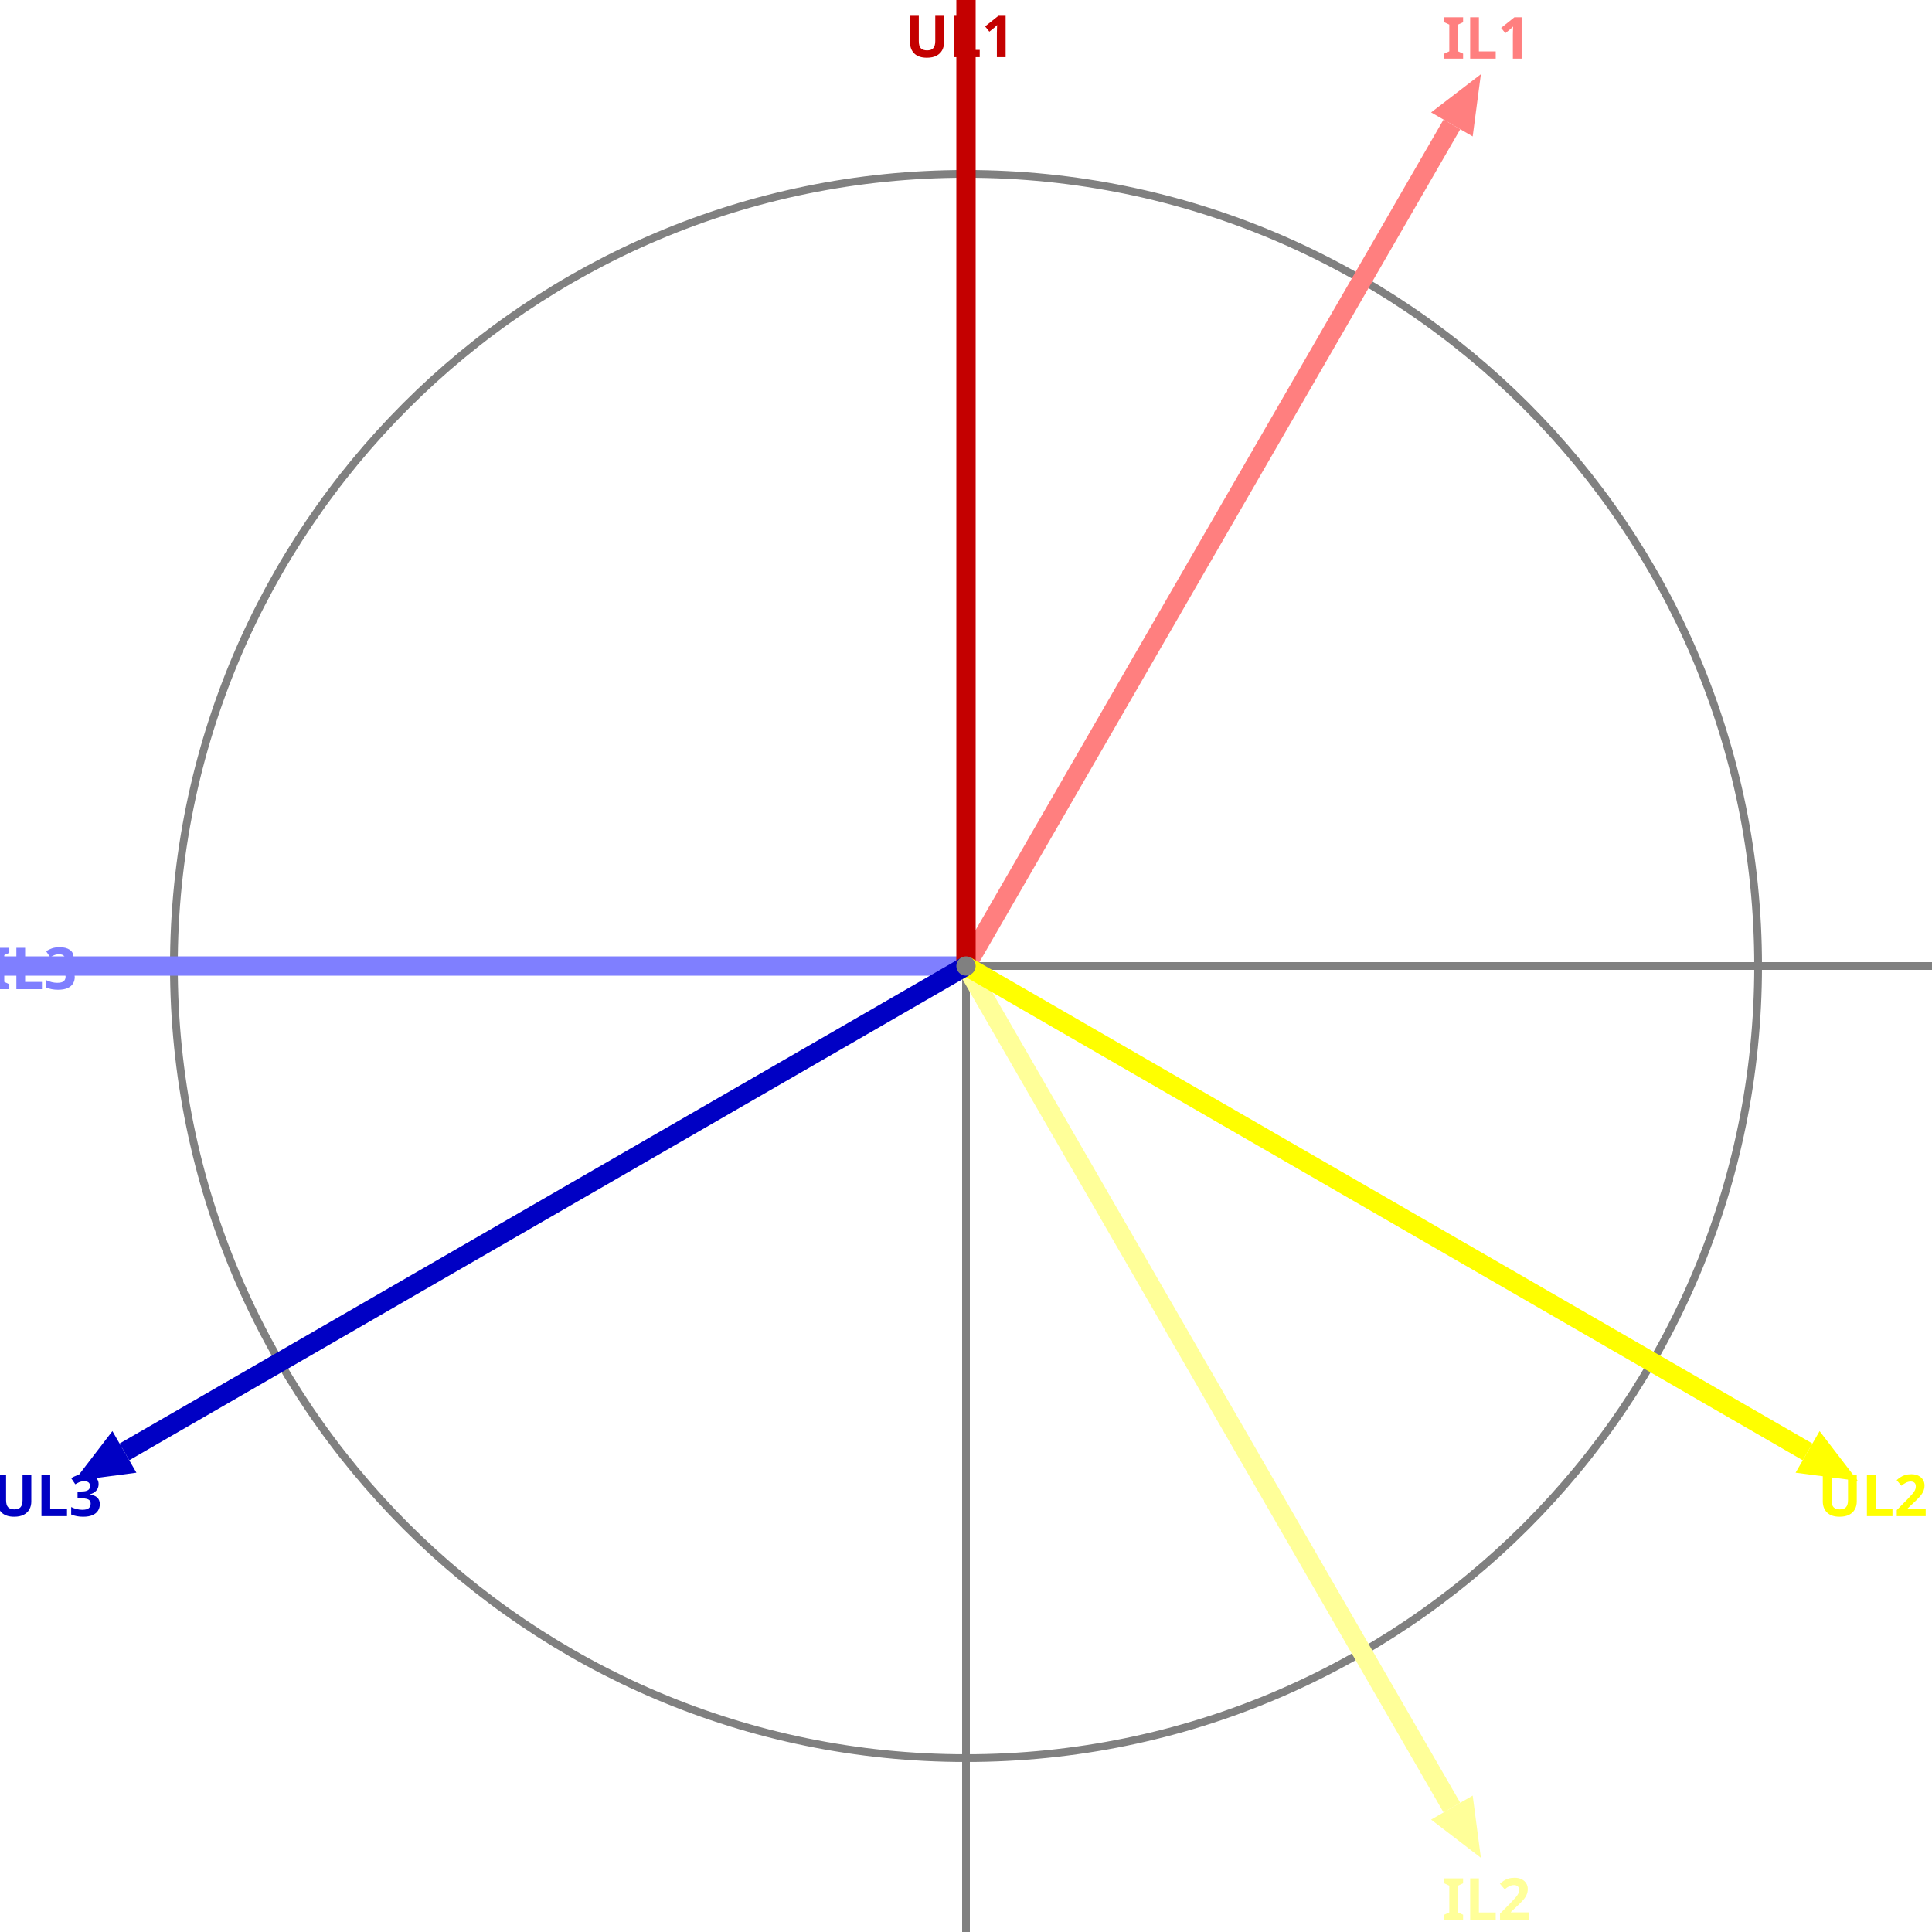
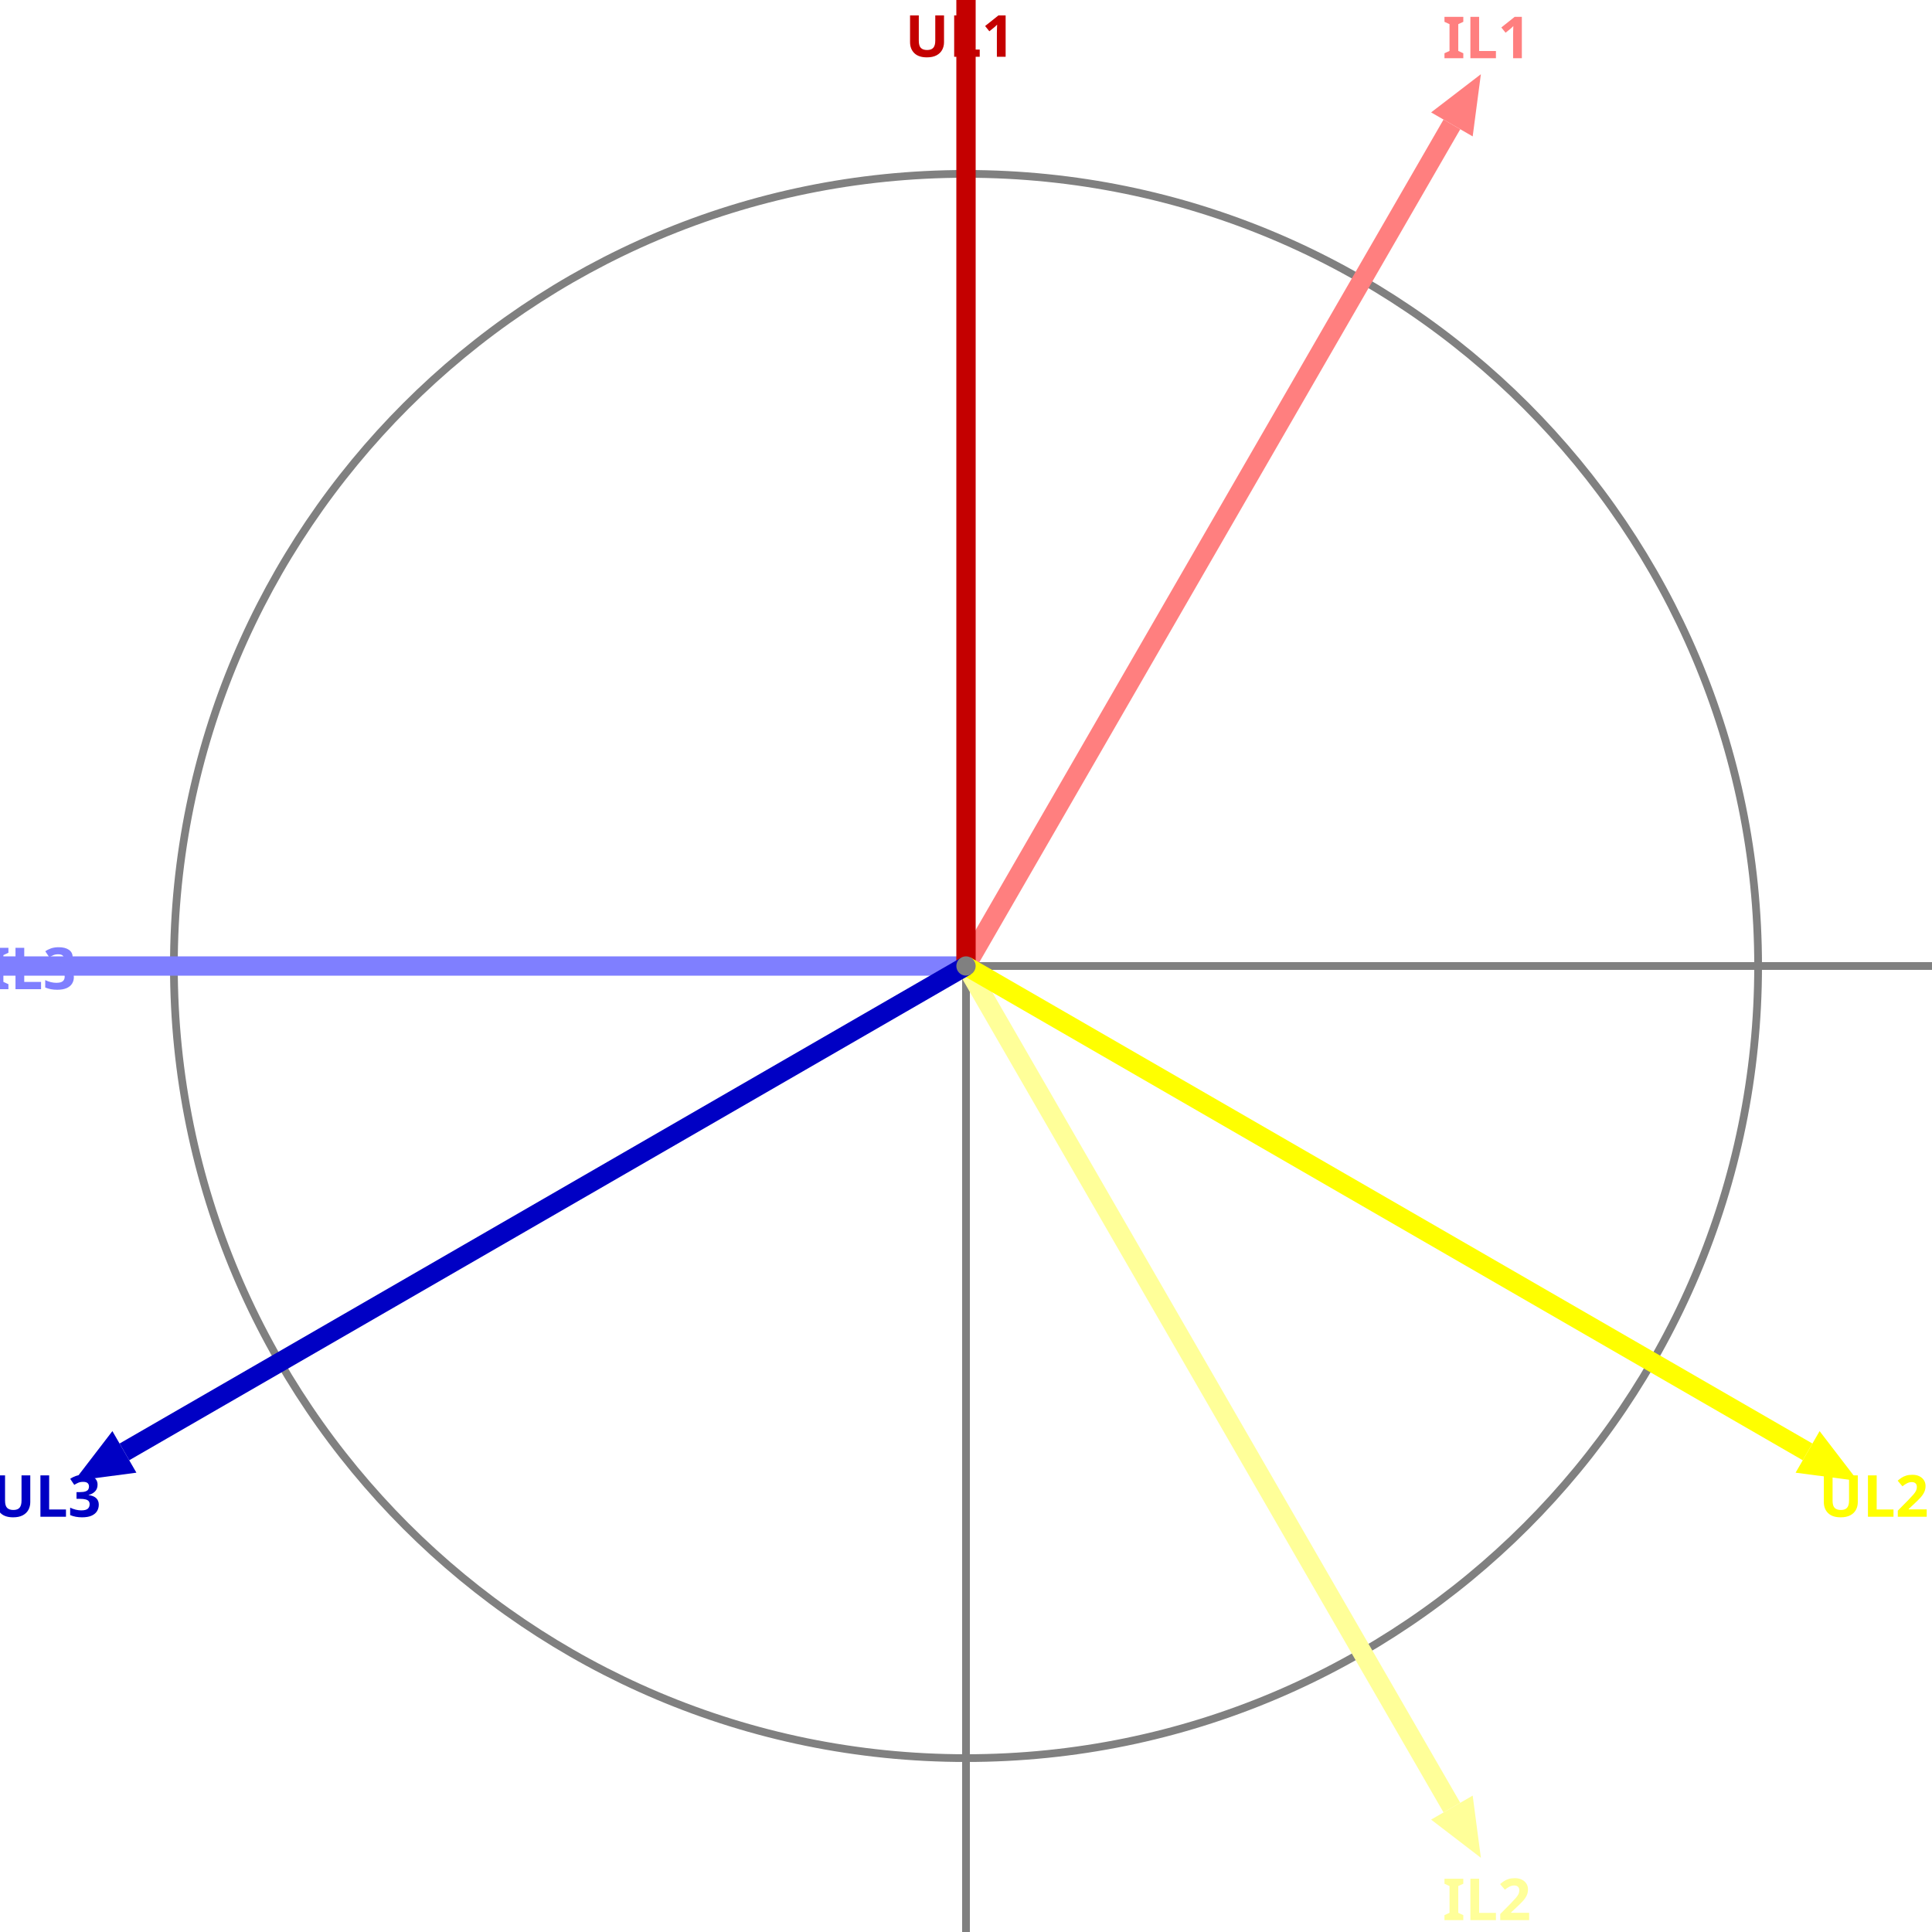
<svg xmlns="http://www.w3.org/2000/svg" width="705.556mm" height="705.556mm" viewBox="0 0 2000 2000" version="1.2" baseProfile="tiny">
  <defs>
</defs>
  <g fill="none" stroke="black" stroke-width="1" fill-rule="evenodd" stroke-linecap="square" stroke-linejoin="bevel">
    <g fill="none" stroke="#808080" stroke-opacity="1" stroke-width="8" stroke-linecap="square" stroke-linejoin="bevel" transform="matrix(1,0,0,1,0,0)" font-family="Sans" font-size="60" font-weight="570" font-style="normal">
      <polyline fill="none" vector-effect="none" points="0,1000 2000,1000 " />
      <polyline fill="none" vector-effect="none" points="1000,0 1000,2000 " />
      <path vector-effect="none" fill-rule="evenodd" d="M1820,1000 C1820,547.127 1452.87,180 1000,180 C547.127,180 180,547.127 180,1000 C180,1452.87 547.127,1820 1000,1820 C1452.87,1820 1820,1452.87 1820,1000 " />
    </g>
    <g fill="none" stroke="#ff7f7f" stroke-opacity="1" stroke-width="20" stroke-linecap="square" stroke-linejoin="bevel" transform="matrix(1,0,0,1,0,0)" font-family="Sans" font-size="60" font-weight="570" font-style="normal">
      <polyline fill="none" vector-effect="none" points="1005,991.34 1498,137.439 " />
    </g>
    <g fill="none" stroke="none" transform="matrix(1,0,0,1,0,0)" font-family="Sans" font-size="60" font-weight="570" font-style="normal">
      <path vector-effect="none" fill-rule="evenodd" d="M1533,76.817 L1524.52,141.205 L1481.48,116.352 L1533,76.817" />
    </g>
    <g fill="#ff7f7f" fill-opacity="1" stroke="none" transform="matrix(1,0,0,1,0,0)" font-family="Sans" font-size="60" font-weight="570" font-style="normal">
      <path vector-effect="none" fill-rule="evenodd" d="M1533,76.817 L1524.52,141.205 L1481.48,116.352" />
    </g>
    <g fill="none" stroke="#ffff99" stroke-opacity="1" stroke-width="20" stroke-linecap="square" stroke-linejoin="bevel" transform="matrix(1,0,0,1,0,0)" font-family="Sans" font-size="60" font-weight="570" font-style="normal">
      <polyline fill="none" vector-effect="none" points="1005,1008.66 1498,1862.56 " />
    </g>
    <g fill="none" stroke="none" transform="matrix(1,0,0,1,0,0)" font-family="Sans" font-size="60" font-weight="570" font-style="normal">
      <path vector-effect="none" fill-rule="evenodd" d="M1533,1923.18 L1481.48,1883.65 L1524.52,1858.8 L1533,1923.18" />
    </g>
    <g fill="#ffff99" fill-opacity="1" stroke="none" transform="matrix(1,0,0,1,0,0)" font-family="Sans" font-size="60" font-weight="570" font-style="normal">
      <path vector-effect="none" fill-rule="evenodd" d="M1533,1923.18 L1481.48,1883.65 L1524.52,1858.8" />
    </g>
    <g fill="none" stroke="#7f7fff" stroke-opacity="1" stroke-width="20" stroke-linecap="square" stroke-linejoin="bevel" transform="matrix(1,0,0,1,0,0)" font-family="Sans" font-size="60" font-weight="570" font-style="normal">
      <polyline fill="none" vector-effect="none" points="990,1000 4,1000 " />
    </g>
    <g fill="none" stroke="none" transform="matrix(1,0,0,1,0,0)" font-family="Sans" font-size="60" font-weight="570" font-style="normal">
      <path vector-effect="none" fill-rule="evenodd" d="M-66,1000 L-6,975.147 L-6,1024.85 L-66,1000" />
    </g>
    <g fill="#7f7fff" fill-opacity="1" stroke="none" transform="matrix(1,0,0,1,0,0)" font-family="Sans" font-size="60" font-weight="570" font-style="normal">
      <path vector-effect="none" fill-rule="evenodd" d="M-66,1000 L-6,975.147 L-6,1024.85" />
    </g>
    <g fill="none" stroke="#c40000" stroke-opacity="1" stroke-width="20" stroke-linecap="square" stroke-linejoin="bevel" transform="matrix(1,0,0,1,0,0)" font-family="Sans" font-size="60" font-weight="570" font-style="normal">
      <polyline fill="none" vector-effect="none" points="1000,990 1000,4 " />
    </g>
    <g fill="none" stroke="none" transform="matrix(1,0,0,1,0,0)" font-family="Sans" font-size="60" font-weight="570" font-style="normal">
      <path vector-effect="none" fill-rule="evenodd" d="M1000,-66 L1024.85,-6 L975.147,-6 L1000,-66" />
    </g>
    <g fill="#c40000" fill-opacity="1" stroke="none" transform="matrix(1,0,0,1,0,0)" font-family="Sans" font-size="60" font-weight="570" font-style="normal">
      <path vector-effect="none" fill-rule="evenodd" d="M1000,-66 L1024.85,-6 L975.147,-6" />
    </g>
    <g fill="none" stroke="#ffff00" stroke-opacity="1" stroke-width="20" stroke-linecap="square" stroke-linejoin="bevel" transform="matrix(1,0,0,1,0,0)" font-family="Sans" font-size="60" font-weight="570" font-style="normal">
      <polyline fill="none" vector-effect="none" points="1008.66,1005 1862.56,1498 " />
    </g>
    <g fill="none" stroke="none" transform="matrix(1,0,0,1,0,0)" font-family="Sans" font-size="60" font-weight="570" font-style="normal">
      <path vector-effect="none" fill-rule="evenodd" d="M1923.18,1533 L1858.8,1524.52 L1883.65,1481.48 L1923.18,1533" />
    </g>
    <g fill="#ffff00" fill-opacity="1" stroke="none" transform="matrix(1,0,0,1,0,0)" font-family="Sans" font-size="60" font-weight="570" font-style="normal">
      <path vector-effect="none" fill-rule="evenodd" d="M1923.18,1533 L1858.8,1524.52 L1883.65,1481.48" />
    </g>
    <g fill="none" stroke="#0000c4" stroke-opacity="1" stroke-width="20" stroke-linecap="square" stroke-linejoin="bevel" transform="matrix(1,0,0,1,0,0)" font-family="Sans" font-size="60" font-weight="570" font-style="normal">
      <polyline fill="none" vector-effect="none" points="991.34,1005 137.439,1498 " />
    </g>
    <g fill="none" stroke="none" transform="matrix(1,0,0,1,0,0)" font-family="Sans" font-size="60" font-weight="570" font-style="normal">
      <path vector-effect="none" fill-rule="evenodd" d="M76.817,1533 L116.352,1481.48 L141.205,1524.52 L76.817,1533" />
    </g>
    <g fill="#0000c4" fill-opacity="1" stroke="none" transform="matrix(1,0,0,1,0,0)" font-family="Sans" font-size="60" font-weight="570" font-style="normal">
      <path vector-effect="none" fill-rule="evenodd" d="M76.817,1533 L116.352,1481.48 L141.205,1524.52" />
    </g>
    <g fill="none" stroke="#c40000" stroke-opacity="1" stroke-width="1" stroke-linecap="square" stroke-linejoin="bevel" transform="matrix(1,0,0,1,0,0)" font-family="Sans" font-size="60" font-weight="570" font-style="normal">
-       <text fill="#c40000" fill-opacity="1" stroke="none" xml:space="preserve" x="936.984" y="59.151" font-family="Sans" font-size="60" font-weight="570" font-style="normal">UL1</text>
+       <text fill="#c40000" fill-opacity="1" stroke="none" xml:space="preserve" x="936.984" y="58.789" font-family="Sans" font-size="60" font-weight="570" font-style="normal">UL1</text>
    </g>
    <g fill="none" stroke="#ffff00" stroke-opacity="1" stroke-width="1" stroke-linecap="square" stroke-linejoin="bevel" transform="matrix(1,0,0,1,0,0)" font-family="Sans" font-size="60" font-weight="570" font-style="normal">
-       <text fill="#ffff00" fill-opacity="1" stroke="none" xml:space="preserve" x="1881.86" y="1569.52" font-family="Sans" font-size="60" font-weight="570" font-style="normal">UL2</text>
+       <text fill="#ffff00" fill-opacity="1" stroke="none" xml:space="preserve" x="1882.92" y="1570.13" font-family="Sans" font-size="60" font-weight="570" font-style="normal">UL2</text>
    </g>
    <g fill="none" stroke="#0000c4" stroke-opacity="1" stroke-width="1" stroke-linecap="square" stroke-linejoin="bevel" transform="matrix(1,0,0,1,0,0)" font-family="Sans" font-size="60" font-weight="570" font-style="normal">
-       <text fill="#0000c4" fill-opacity="1" stroke="none" xml:space="preserve" x="-7.859" y="1569.52" font-family="Sans" font-size="60" font-weight="570" font-style="normal">UL3</text>
+       <text fill="#0000c4" fill-opacity="1" stroke="none" xml:space="preserve" x="-8.922" y="1570.13" font-family="Sans" font-size="60" font-weight="570" font-style="normal">UL3</text>
    </g>
    <g fill="none" stroke="#ff7f7f" stroke-opacity="1" stroke-width="1" stroke-linecap="square" stroke-linejoin="bevel" transform="matrix(1,0,0,1,0,0)" font-family="Sans" font-size="60" font-weight="570" font-style="normal">
-       <text fill="#ff7f7f" fill-opacity="1" stroke="none" xml:space="preserve" x="1493.16" y="60.702" font-family="Sans" font-size="60" font-weight="570" font-style="normal">IL1</text>
+       <text fill="#ff7f7f" fill-opacity="1" stroke="none" xml:space="preserve" x="1493.39" y="60.285" font-family="Sans" font-size="60" font-weight="570" font-style="normal">IL1</text>
    </g>
    <g fill="none" stroke="#ffff99" stroke-opacity="1" stroke-width="1" stroke-linecap="square" stroke-linejoin="bevel" transform="matrix(1,0,0,1,0,0)" font-family="Sans" font-size="60" font-weight="570" font-style="normal">
-       <text fill="#ffff99" fill-opacity="1" stroke="none" xml:space="preserve" x="1493.16" y="1987.3" font-family="Sans" font-size="60" font-weight="570" font-style="normal">IL2</text>
+       <text fill="#ffff99" fill-opacity="1" stroke="none" xml:space="preserve" x="1493.39" y="1987.71" font-family="Sans" font-size="60" font-weight="570" font-style="normal">IL2</text>
    </g>
    <g fill="none" stroke="#7f7fff" stroke-opacity="1" stroke-width="1" stroke-linecap="square" stroke-linejoin="bevel" transform="matrix(1,0,0,1,0,0)" font-family="Sans" font-size="60" font-weight="570" font-style="normal">
-       <text fill="#7f7fff" fill-opacity="1" stroke="none" xml:space="preserve" x="-11.797" y="1024" font-family="Sans" font-size="60" font-weight="570" font-style="normal">IL3</text>
+       <text fill="#7f7fff" fill-opacity="1" stroke="none" xml:space="preserve" x="-12.703" y="1024" font-family="Sans" font-size="60" font-weight="570" font-style="normal">IL3</text>
    </g>
    <g fill="#808080" fill-opacity="1" stroke="none" transform="matrix(1,0,0,1,0,0)" font-family="Sans" font-size="60" font-weight="570" font-style="normal">
      <circle cx="1000" cy="1000" r="10" />
    </g>
  </g>
</svg>
